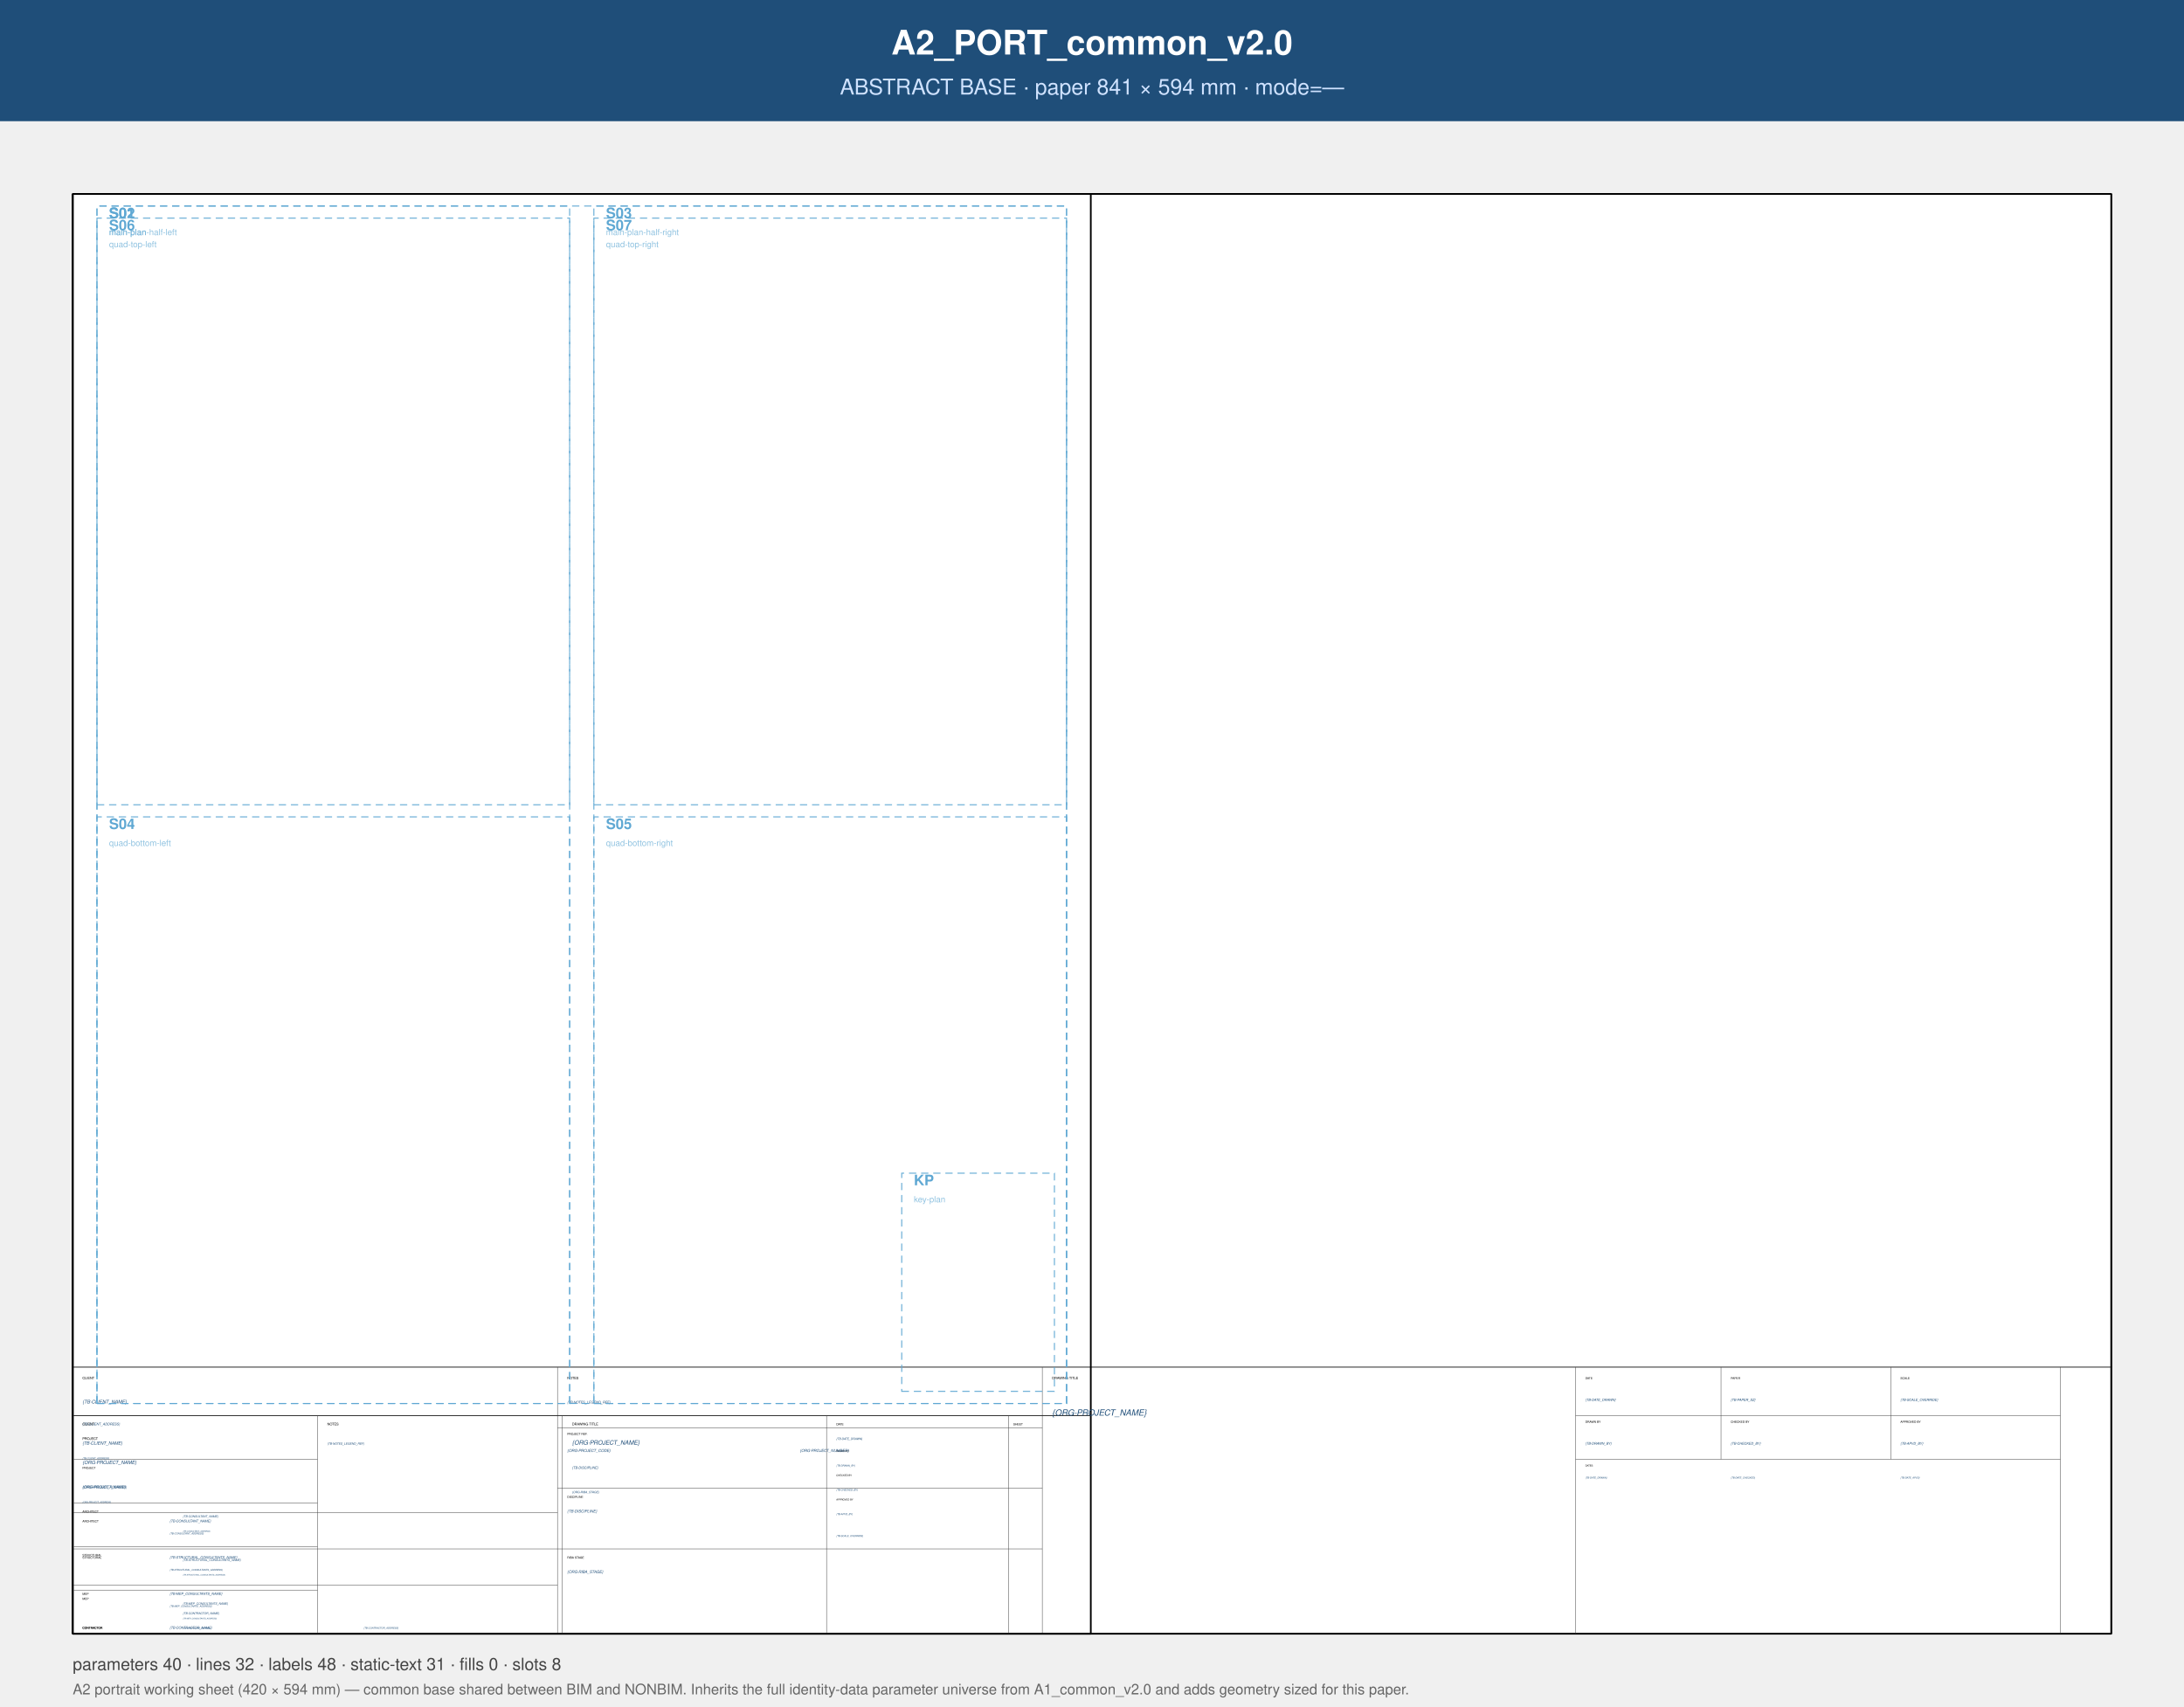
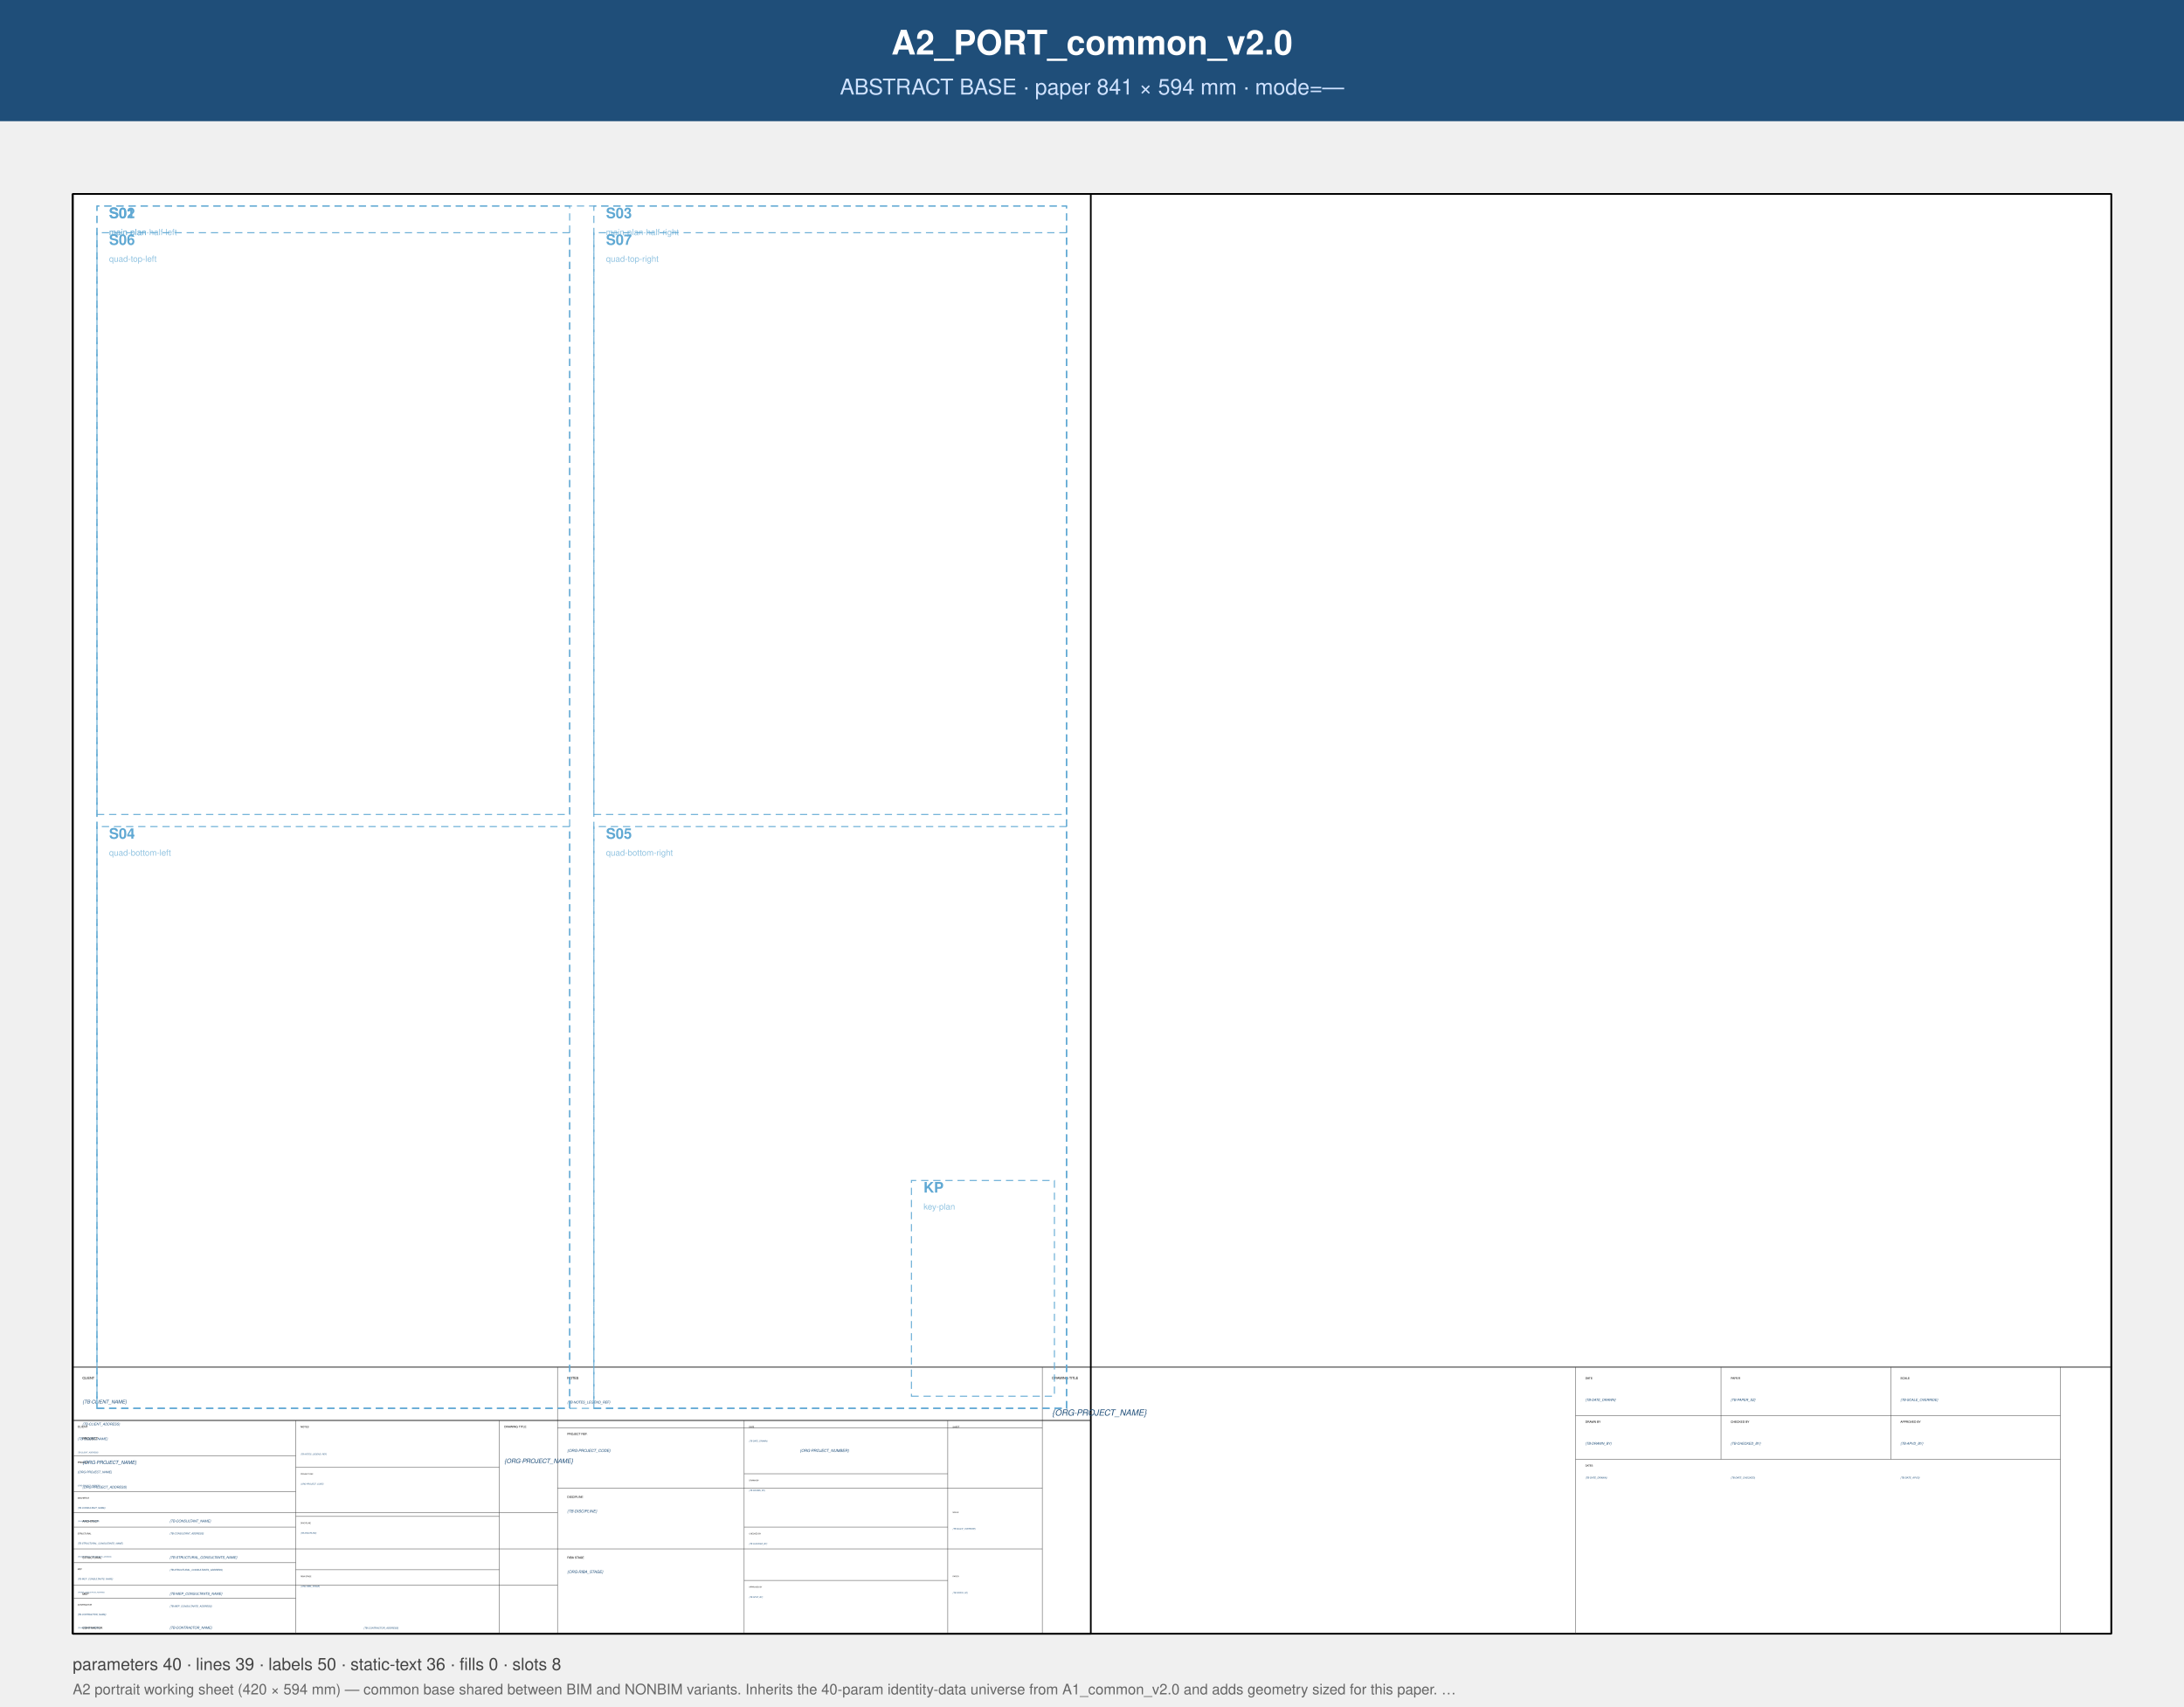
<svg xmlns="http://www.w3.org/2000/svg" viewBox="0 0 901 704" width="901mm" height="704mm" style="background:#fafafa;font-family:Helvetica,Arial,sans-serif;">
  <rect x="0" y="0" width="901" height="50" fill="#1F4E79" />
  <text x="450.5" y="22.5" text-anchor="middle" fill="#fff" font-size="14" font-weight="bold">A2_PORT_common_v2.0</text>
  <text x="450.5" y="39.0" text-anchor="middle" fill="#cfe2ff" font-size="9">ABSTRACT BASE   ·   paper 841 × 594 mm   ·   mode=—</text>
  <g transform="translate(30,674) scale(1,-1)">
    <rect x="0" y="0" width="841" height="594" fill="#ffffff" stroke="#1a1a1a" stroke-width="0.6" />
    <line x1="0" y1="0" x2="841" y2="0" stroke="#000" stroke-width="0.7" />
    <line x1="841" y1="0" x2="841" y2="594" stroke="#000" stroke-width="0.7" />
    <line x1="841" y1="594" x2="0" y2="594" stroke="#000" stroke-width="0.7" />
    <line x1="0" y1="594" x2="0" y2="0" stroke="#000" stroke-width="0.7" />
    <line x1="0" y1="110" x2="841" y2="110" stroke="#222" stroke-width="0.35" />
    <line x1="200" y1="0" x2="200" y2="110" stroke="#444" stroke-width="0.18" />
    <line x1="400" y1="0" x2="400" y2="110" stroke="#444" stroke-width="0.18" />
    <line x1="620" y1="0" x2="620" y2="110" stroke="#444" stroke-width="0.18" />
    <line x1="820" y1="0" x2="820" y2="110" stroke="#444" stroke-width="0.18" />
    <line x1="0" y1="50" x2="200" y2="50" stroke="#444" stroke-width="0.18" />
    <line x1="0" y1="35" x2="200" y2="35" stroke="#444" stroke-width="0.18" />
    <line x1="0" y1="20" x2="200" y2="20" stroke="#444" stroke-width="0.18" />
    <line x1="200" y1="85" x2="400" y2="85" stroke="#444" stroke-width="0.18" />
    <line x1="200" y1="60" x2="400" y2="60" stroke="#444" stroke-width="0.18" />
    <line x1="200" y1="35" x2="400" y2="35" stroke="#444" stroke-width="0.18" />
    <line x1="620" y1="90" x2="820" y2="90" stroke="#444" stroke-width="0.18" />
    <line x1="620" y1="72" x2="820" y2="72" stroke="#444" stroke-width="0.18" />
    <line x1="680" y1="72" x2="680" y2="110" stroke="#444" stroke-width="0.18" />
    <line x1="750" y1="72" x2="750" y2="110" stroke="#444" stroke-width="0.18" />
    <line x1="0" y1="0" x2="420" y2="0" stroke="#000" stroke-width="0.7" />
    <line x1="420" y1="0" x2="420" y2="594" stroke="#000" stroke-width="0.7" />
    <line x1="420" y1="594" x2="0" y2="594" stroke="#000" stroke-width="0.7" />
    <line x1="0" y1="594" x2="0" y2="0" stroke="#000" stroke-width="0.7" />
-     <line x1="0" y1="90" x2="420" y2="90" stroke="#222" stroke-width="0.35" />
-     <line x1="101" y1="0" x2="101" y2="90" stroke="#444" stroke-width="0.18" />
-     <line x1="202" y1="0" x2="202" y2="90" stroke="#444" stroke-width="0.18" />
-     <line x1="311" y1="0" x2="311" y2="90" stroke="#444" stroke-width="0.18" />
-     <line x1="386" y1="0" x2="386" y2="90" stroke="#444" stroke-width="0.18" />
-     <line x1="0" y1="18.0" x2="101" y2="18.0" stroke="#444" stroke-width="0.18" />
-     <line x1="0" y1="36.0" x2="101" y2="36.0" stroke="#444" stroke-width="0.18" />
-     <line x1="0" y1="54.0" x2="101" y2="54.0" stroke="#444" stroke-width="0.18" />
-     <line x1="0" y1="72.0" x2="101" y2="72.0" stroke="#444" stroke-width="0.18" />
+     <line x1="0" y1="88" x2="420" y2="88" stroke="#222" stroke-width="0.35" />
+     <line x1="92" y1="0" x2="92" y2="88" stroke="#444" stroke-width="0.18" />
+     <line x1="176" y1="0" x2="176" y2="88" stroke="#444" stroke-width="0.18" />
+     <line x1="277" y1="0" x2="277" y2="88" stroke="#444" stroke-width="0.18" />
+     <line x1="361" y1="0" x2="361" y2="88" stroke="#444" stroke-width="0.18" />
+     <line x1="0" y1="14.7" x2="92" y2="14.7" stroke="#444" stroke-width="0.18" />
+     <line x1="0" y1="29.3" x2="92" y2="29.3" stroke="#444" stroke-width="0.18" />
+     <line x1="0" y1="44.0" x2="92" y2="44.0" stroke="#444" stroke-width="0.18" />
+     <line x1="0" y1="58.7" x2="92" y2="58.7" stroke="#444" stroke-width="0.18" />
+     <line x1="0" y1="73.3" x2="92" y2="73.3" stroke="#444" stroke-width="0.18" />
+     <line x1="92" y1="26.4" x2="176" y2="26.4" stroke="#444" stroke-width="0.18" />
+     <line x1="92" y1="48.4" x2="176" y2="48.4" stroke="#444" stroke-width="0.18" />
+     <line x1="92" y1="68.6" x2="176" y2="68.6" stroke="#444" stroke-width="0.18" />
+     <line x1="277" y1="22.0" x2="361" y2="22.0" stroke="#444" stroke-width="0.18" />
+     <line x1="277" y1="44.0" x2="361" y2="44.0" stroke="#444" stroke-width="0.18" />
+     <line x1="277" y1="66.0" x2="361" y2="66.0" stroke="#444" stroke-width="0.18" />
    <g transform="translate(4,105) scale(1,-1)">
      <text x="0" y="0" font-size="1.4" text-anchor="start" fill="#000">CLIENT</text>
    </g>
    <g transform="translate(4,80) scale(1,-1)">
      <text x="0" y="0" font-size="1.4" text-anchor="start" fill="#000">PROJECT</text>
    </g>
    <g transform="translate(4,46) scale(1,-1)">
      <text x="0" y="0" font-size="1.2" text-anchor="start" fill="#000">ARCHITECT</text>
    </g>
    <g transform="translate(4,31) scale(1,-1)">
      <text x="0" y="0" font-size="1.2" text-anchor="start" fill="#000">STRUCTURAL</text>
    </g>
    <g transform="translate(4,16) scale(1,-1)">
      <text x="0" y="0" font-size="1.2" text-anchor="start" fill="#000">MEP</text>
    </g>
    <g transform="translate(4,2) scale(1,-1)">
      <text x="0" y="0" font-size="1.2" text-anchor="start" fill="#000">CONTRACTOR</text>
    </g>
    <g transform="translate(204,105) scale(1,-1)">
      <text x="0" y="0" font-size="1.4" text-anchor="start" fill="#000">NOTES</text>
    </g>
    <g transform="translate(404,105) scale(1,-1)">
      <text x="0" y="0" font-size="1.4" text-anchor="start" fill="#000">DRAWING TITLE</text>
    </g>
    <g transform="translate(204,82) scale(1,-1)">
      <text x="0" y="0" font-size="1.2" text-anchor="start" fill="#000">PROJECT REF.</text>
    </g>
    <g transform="translate(204,56) scale(1,-1)">
      <text x="0" y="0" font-size="1.2" text-anchor="start" fill="#000">DISCIPLINE</text>
    </g>
    <g transform="translate(204,31) scale(1,-1)">
      <text x="0" y="0" font-size="1.2" text-anchor="start" fill="#000">RIBA STAGE</text>
    </g>
    <g transform="translate(624,105) scale(1,-1)">
      <text x="0" y="0" font-size="1.2" text-anchor="start" fill="#000">DATE</text>
    </g>
    <g transform="translate(684,105) scale(1,-1)">
      <text x="0" y="0" font-size="1.2" text-anchor="start" fill="#000">PAPER</text>
    </g>
    <g transform="translate(754,105) scale(1,-1)">
      <text x="0" y="0" font-size="1.2" text-anchor="start" fill="#000">SCALE</text>
    </g>
    <g transform="translate(624,87) scale(1,-1)">
      <text x="0" y="0" font-size="1.2" text-anchor="start" fill="#000">DRAWN BY</text>
    </g>
    <g transform="translate(684,87) scale(1,-1)">
      <text x="0" y="0" font-size="1.2" text-anchor="start" fill="#000">CHECKED BY</text>
    </g>
    <g transform="translate(754,87) scale(1,-1)">
      <text x="0" y="0" font-size="1.2" text-anchor="start" fill="#000">APPROVED BY</text>
    </g>
    <g transform="translate(624,69) scale(1,-1)">
      <text x="0" y="0" font-size="1.0" text-anchor="start" fill="#000">DATES</text>
    </g>
-     <g transform="translate(4,86) scale(1,-1)">
-       <text x="0" y="0" font-size="1.4" text-anchor="start" fill="#000">CLIENT</text>
-     </g>
-     <g transform="translate(4,68.0) scale(1,-1)">
-       <text x="0" y="0" font-size="1.2" text-anchor="start" fill="#000">PROJECT</text>
-     </g>
-     <g transform="translate(4,50.0) scale(1,-1)">
-       <text x="0" y="0" font-size="1.2" text-anchor="start" fill="#000">ARCHITECT</text>
-     </g>
-     <g transform="translate(4,32.0) scale(1,-1)">
-       <text x="0" y="0" font-size="1.2" text-anchor="start" fill="#000">STRUCTURAL</text>
-     </g>
-     <g transform="translate(4,14.0) scale(1,-1)">
-       <text x="0" y="0" font-size="1.2" text-anchor="start" fill="#000">MEP</text>
-     </g>
-     <g transform="translate(4,2) scale(1,-1)">
-       <text x="0" y="0" font-size="1.2" text-anchor="start" fill="#000">CONTRACTOR</text>
-     </g>
-     <g transform="translate(105,86) scale(1,-1)">
-       <text x="0" y="0" font-size="1.4" text-anchor="start" fill="#000">NOTES</text>
-     </g>
-     <g transform="translate(206,86) scale(1,-1)">
-       <text x="0" y="0" font-size="1.4" text-anchor="start" fill="#000">DRAWING TITLE</text>
-     </g>
-     <g transform="translate(315,86) scale(1,-1)">
-       <text x="0" y="0" font-size="1.2" text-anchor="start" fill="#000">DATE</text>
-     </g>
-     <g transform="translate(315,75) scale(1,-1)">
-       <text x="0" y="0" font-size="1.0" text-anchor="start" fill="#000">DRAWN BY</text>
-     </g>
-     <g transform="translate(315,65) scale(1,-1)">
-       <text x="0" y="0" font-size="1.0" text-anchor="start" fill="#000">CHECKED BY</text>
-     </g>
-     <g transform="translate(315,55) scale(1,-1)">
-       <text x="0" y="0" font-size="1.0" text-anchor="start" fill="#000">APPROVED BY</text>
-     </g>
-     <g transform="translate(388,86) scale(1,-1)">
-       <text x="0" y="0" font-size="1.2" text-anchor="start" fill="#000">SHEET</text>
+     <g transform="translate(2,85) scale(1,-1)">
+       <text x="0" y="0" font-size="1.19" text-anchor="start" fill="#000">CLIENT</text>
+     </g>
+     <g transform="translate(2,70.33333) scale(1,-1)">
+       <text x="0" y="0" font-size="1.02" text-anchor="start" fill="#000">PROJECT</text>
+     </g>
+     <g transform="translate(2,55.66667) scale(1,-1)">
+       <text x="0" y="0" font-size="0.85" text-anchor="start" fill="#000">ARCHITECT</text>
+     </g>
+     <g transform="translate(2,41.0) scale(1,-1)">
+       <text x="0" y="0" font-size="0.85" text-anchor="start" fill="#000">STRUCTURAL</text>
+     </g>
+     <g transform="translate(2,26.33333) scale(1,-1)">
+       <text x="0" y="0" font-size="0.85" text-anchor="start" fill="#000">MEP</text>
+     </g>
+     <g transform="translate(2,11.66667) scale(1,-1)">
+       <text x="0" y="0" font-size="0.85" text-anchor="start" fill="#000">CONTRACTOR</text>
+     </g>
+     <g transform="translate(94,85) scale(1,-1)">
+       <text x="0" y="0" font-size="1.02" text-anchor="start" fill="#000">NOTES</text>
+     </g>
+     <g transform="translate(94,65.64) scale(1,-1)">
+       <text x="0" y="0" font-size="0.77" text-anchor="start" fill="#000">PROJECT REF</text>
+     </g>
+     <g transform="translate(94,45.4) scale(1,-1)">
+       <text x="0" y="0" font-size="0.77" text-anchor="start" fill="#000">DISCIPLINE</text>
+     </g>
+     <g transform="translate(94,23.4) scale(1,-1)">
+       <text x="0" y="0" font-size="0.77" text-anchor="start" fill="#000">RIBA STAGE</text>
+     </g>
+     <g transform="translate(178,85) scale(1,-1)">
+       <text x="0" y="0" font-size="1.19" text-anchor="start" fill="#000">DRAWING TITLE</text>
+     </g>
+     <g transform="translate(279,85) scale(1,-1)">
+       <text x="0" y="0" font-size="0.85" text-anchor="start" fill="#000">DATE</text>
+     </g>
+     <g transform="translate(279,63.0) scale(1,-1)">
+       <text x="0" y="0" font-size="0.77" text-anchor="start" fill="#000">DRAWN BY</text>
+     </g>
+     <g transform="translate(279,41.0) scale(1,-1)">
+       <text x="0" y="0" font-size="0.77" text-anchor="start" fill="#000">CHECKED BY</text>
+     </g>
+     <g transform="translate(279,19.0) scale(1,-1)">
+       <text x="0" y="0" font-size="0.77" text-anchor="start" fill="#000">APPROVED BY</text>
+     </g>
+     <g transform="translate(363,85) scale(1,-1)">
+       <text x="0" y="0" font-size="0.85" text-anchor="start" fill="#000">SHEET</text>
+     </g>
+     <g transform="translate(363,49.8) scale(1,-1)">
+       <text x="0" y="0" font-size="0.77" text-anchor="start" fill="#000">SCALE</text>
+     </g>
+     <g transform="translate(363,23.4) scale(1,-1)">
+       <text x="0" y="0" font-size="0.77" text-anchor="start" fill="#000">PAPER</text>
    </g>
    <g transform="translate(4,95) scale(1,-1)">
      <text x="0" y="0" font-size="2.0" text-anchor="start" fill="#1F4E79" font-style="italic">{TB·CLIENT_NAME}</text>
    </g>
    <g transform="translate(4,86) scale(1,-1)">
      <text x="0" y="0" font-size="1.4" text-anchor="start" fill="#1F4E79" font-style="italic">{TB·CLIENT_ADDRESS}</text>
    </g>
    <g transform="translate(4,70) scale(1,-1)">
      <text x="0" y="0" font-size="2.0" text-anchor="start" fill="#1F4E79" font-style="italic">{ORG·PROJECT_NAME}</text>
    </g>
    <g transform="translate(4,60) scale(1,-1)">
      <text x="0" y="0" font-size="1.4" text-anchor="start" fill="#1F4E79" font-style="italic">{ORG·PROJECT_ADDRESS}</text>
    </g>
    <g transform="translate(40,46) scale(1,-1)">
      <text x="0" y="0" font-size="1.4" text-anchor="start" fill="#1F4E79" font-style="italic">{TB·CONSULTANT_NAME}</text>
    </g>
    <g transform="translate(40,41) scale(1,-1)">
      <text x="0" y="0" font-size="1.0" text-anchor="start" fill="#1F4E79" font-style="italic">{TB·CONSULTANT_ADDRESS}</text>
    </g>
    <g transform="translate(40,31) scale(1,-1)">
      <text x="0" y="0" font-size="1.4" text-anchor="start" fill="#1F4E79" font-style="italic">{TB·STRUCTURAL_CONSULTANTS_NAME}</text>
    </g>
    <g transform="translate(40,26) scale(1,-1)">
      <text x="0" y="0" font-size="1.0" text-anchor="start" fill="#1F4E79" font-style="italic">{TB·STRUCTURAL_CONSULTANTS_ADDRESS}</text>
    </g>
    <g transform="translate(40,16) scale(1,-1)">
      <text x="0" y="0" font-size="1.4" text-anchor="start" fill="#1F4E79" font-style="italic">{TB·MEP_CONSULTANTS_NAME}</text>
    </g>
    <g transform="translate(40,11) scale(1,-1)">
      <text x="0" y="0" font-size="1.0" text-anchor="start" fill="#1F4E79" font-style="italic">{TB·MEP_CONSULTANTS_ADDRESS}</text>
    </g>
    <g transform="translate(40,2) scale(1,-1)">
      <text x="0" y="0" font-size="1.4" text-anchor="start" fill="#1F4E79" font-style="italic">{TB·CONTRACTOR_NAME}</text>
    </g>
    <g transform="translate(120,2) scale(1,-1)">
      <text x="0" y="0" font-size="1.0" text-anchor="start" fill="#1F4E79" font-style="italic">{TB·CONTRACTOR_ADDRESS}</text>
    </g>
    <g transform="translate(204,75) scale(1,-1)">
      <text x="0" y="0" font-size="1.6" text-anchor="start" fill="#1F4E79" font-style="italic">{ORG·PROJECT_CODE}</text>
    </g>
    <g transform="translate(300,75) scale(1,-1)">
      <text x="0" y="0" font-size="1.6" text-anchor="start" fill="#1F4E79" font-style="italic">{ORG·PROJECT_NUMBER}</text>
    </g>
    <g transform="translate(204,50) scale(1,-1)">
      <text x="0" y="0" font-size="1.6" text-anchor="start" fill="#1F4E79" font-style="italic">{TB·DISCIPLINE}</text>
    </g>
    <g transform="translate(204,25) scale(1,-1)">
      <text x="0" y="0" font-size="1.6" text-anchor="start" fill="#1F4E79" font-style="italic">{ORG·RIBA_STAGE}</text>
    </g>
    <g transform="translate(204,95) scale(1,-1)">
      <text x="0" y="0" font-size="1.4" text-anchor="start" fill="#1F4E79" font-style="italic">{TB·NOTES_LEGEND_REF}</text>
    </g>
    <g transform="translate(404,90) scale(1,-1)">
      <text x="0" y="0" font-size="3.5" text-anchor="start" fill="#1F4E79" font-style="italic">{ORG·PROJECT_NAME}</text>
    </g>
    <g transform="translate(624,96) scale(1,-1)">
      <text x="0" y="0" font-size="1.4" text-anchor="start" fill="#1F4E79" font-style="italic">{TB·DATE_DRAWN}</text>
    </g>
    <g transform="translate(684,96) scale(1,-1)">
      <text x="0" y="0" font-size="1.4" text-anchor="start" fill="#1F4E79" font-style="italic">{TB·PAPER_SZ}</text>
    </g>
    <g transform="translate(754,96) scale(1,-1)">
      <text x="0" y="0" font-size="1.4" text-anchor="start" fill="#1F4E79" font-style="italic">{TB·SCALE_OVERRIDE}</text>
    </g>
    <g transform="translate(624,78) scale(1,-1)">
      <text x="0" y="0" font-size="1.4" text-anchor="start" fill="#1F4E79" font-style="italic">{TB·DRAWN_BY}</text>
    </g>
    <g transform="translate(684,78) scale(1,-1)">
      <text x="0" y="0" font-size="1.4" text-anchor="start" fill="#1F4E79" font-style="italic">{TB·CHECKED_BY}</text>
    </g>
    <g transform="translate(754,78) scale(1,-1)">
      <text x="0" y="0" font-size="1.4" text-anchor="start" fill="#1F4E79" font-style="italic">{TB·APVD_BY}</text>
    </g>
    <g transform="translate(624,64) scale(1,-1)">
      <text x="0" y="0" font-size="1.0" text-anchor="start" fill="#1F4E79" font-style="italic">{TB·DATE_DRAWN}</text>
    </g>
    <g transform="translate(684,64) scale(1,-1)">
      <text x="0" y="0" font-size="1.0" text-anchor="start" fill="#1F4E79" font-style="italic">{TB·DATE_CHECKED}</text>
    </g>
    <g transform="translate(754,64) scale(1,-1)">
      <text x="0" y="0" font-size="1.0" text-anchor="start" fill="#1F4E79" font-style="italic">{TB·DATE_APVD}</text>
    </g>
-     <g transform="translate(4,78) scale(1,-1)">
-       <text x="0" y="0" font-size="1.8" text-anchor="start" fill="#1F4E79" font-style="italic">{TB·CLIENT_NAME}</text>
-     </g>
-     <g transform="translate(4,72) scale(1,-1)">
-       <text x="0" y="0" font-size="1.0" text-anchor="start" fill="#1F4E79" font-style="italic">{TB·CLIENT_ADDRESS}</text>
-     </g>
-     <g transform="translate(4,60.0) scale(1,-1)">
-       <text x="0" y="0" font-size="1.6" text-anchor="start" fill="#1F4E79" font-style="italic">{ORG·PROJECT_NAME}</text>
-     </g>
-     <g transform="translate(4,54.0) scale(1,-1)">
-       <text x="0" y="0" font-size="0.9" text-anchor="start" fill="#1F4E79" font-style="italic">{ORG·PROJECT_ADDRESS}</text>
-     </g>
-     <g transform="translate(45.45,48.0) scale(1,-1)">
-       <text x="0" y="0" font-size="1.2" text-anchor="start" fill="#1F4E79" font-style="italic">{TB·CONSULTANT_NAME}</text>
-     </g>
-     <g transform="translate(45.45,42.0) scale(1,-1)">
-       <text x="0" y="0" font-size="0.8" text-anchor="start" fill="#1F4E79" font-style="italic">{TB·CONSULTANT_ADDRESS}</text>
-     </g>
-     <g transform="translate(45.45,30.0) scale(1,-1)">
-       <text x="0" y="0" font-size="1.2" text-anchor="start" fill="#1F4E79" font-style="italic">{TB·STRUCTURAL_CONSULTANTS_NAME}</text>
-     </g>
-     <g transform="translate(45.45,24.0) scale(1,-1)">
-       <text x="0" y="0" font-size="0.8" text-anchor="start" fill="#1F4E79" font-style="italic">{TB·STRUCTURAL_CONSULTANTS_ADDRESS}</text>
-     </g>
-     <g transform="translate(45.45,12.0) scale(1,-1)">
-       <text x="0" y="0" font-size="1.2" text-anchor="start" fill="#1F4E79" font-style="italic">{TB·MEP_CONSULTANTS_NAME}</text>
-     </g>
-     <g transform="translate(45.45,6.0) scale(1,-1)">
-       <text x="0" y="0" font-size="0.8" text-anchor="start" fill="#1F4E79" font-style="italic">{TB·MEP_CONSULTANTS_ADDRESS}</text>
-     </g>
-     <g transform="translate(45.45,8) scale(1,-1)">
-       <text x="0" y="0" font-size="1.2" text-anchor="start" fill="#1F4E79" font-style="italic">{TB·CONTRACTOR_NAME}</text>
-     </g>
-     <g transform="translate(45.45,2) scale(1,-1)">
-       <text x="0" y="0" font-size="0.8" text-anchor="start" fill="#1F4E79" font-style="italic">{TB·CONTRACTOR_ADDRESS}</text>
-     </g>
-     <g transform="translate(105,78) scale(1,-1)">
-       <text x="0" y="0" font-size="1.2" text-anchor="start" fill="#1F4E79" font-style="italic">{TB·NOTES_LEGEND_REF}</text>
-     </g>
-     <g transform="translate(206,78) scale(1,-1)">
-       <text x="0" y="0" font-size="2.5" text-anchor="start" fill="#1F4E79" font-style="italic">{ORG·PROJECT_NAME}</text>
-     </g>
-     <g transform="translate(206,68) scale(1,-1)">
-       <text x="0" y="0" font-size="1.4" text-anchor="start" fill="#1F4E79" font-style="italic">{TB·DISCIPLINE}</text>
-     </g>
-     <g transform="translate(206,58) scale(1,-1)">
-       <text x="0" y="0" font-size="1.2" text-anchor="start" fill="#1F4E79" font-style="italic">{ORG·RIBA_STAGE}</text>
-     </g>
-     <g transform="translate(315,80) scale(1,-1)">
-       <text x="0" y="0" font-size="1.2" text-anchor="start" fill="#1F4E79" font-style="italic">{TB·DATE_DRAWN}</text>
-     </g>
-     <g transform="translate(315,69) scale(1,-1)">
-       <text x="0" y="0" font-size="1.0" text-anchor="start" fill="#1F4E79" font-style="italic">{TB·DRAWN_BY}</text>
-     </g>
-     <g transform="translate(315,59) scale(1,-1)">
-       <text x="0" y="0" font-size="1.0" text-anchor="start" fill="#1F4E79" font-style="italic">{TB·CHECKED_BY}</text>
-     </g>
-     <g transform="translate(315,49) scale(1,-1)">
-       <text x="0" y="0" font-size="1.0" text-anchor="start" fill="#1F4E79" font-style="italic">{TB·APVD_BY}</text>
-     </g>
-     <g transform="translate(315,40) scale(1,-1)">
-       <text x="0" y="0" font-size="1.0" text-anchor="start" fill="#1F4E79" font-style="italic">{TB·SCALE_OVERRIDE}</text>
-     </g>
-     <rect x="10" y="95" width="400" height="494" fill="none" stroke="#5fa8d3" stroke-width="0.4" stroke-dasharray="3,2" />
+     <g transform="translate(2,79.93333) scale(1,-1)">
+       <text x="0" y="0" font-size="1.36" text-anchor="start" fill="#1F4E79" font-style="italic">{TB·CLIENT_NAME}</text>
+     </g>
+     <g transform="translate(2,74.53333) scale(1,-1)">
+       <text x="0" y="0" font-size="0.77" text-anchor="start" fill="#1F4E79" font-style="italic">{TB·CLIENT_ADDRESS}</text>
+     </g>
+     <g transform="translate(2,66.26667) scale(1,-1)">
+       <text x="0" y="0" font-size="1.27" text-anchor="start" fill="#1F4E79" font-style="italic">{ORG·PROJECT_NAME}</text>
+     </g>
+     <g transform="translate(2,60.86667) scale(1,-1)">
+       <text x="0" y="0" font-size="0.72" text-anchor="start" fill="#1F4E79" font-style="italic">{ORG·PROJECT_ADDRESS}</text>
+     </g>
+     <g transform="translate(2,51.6) scale(1,-1)">
+       <text x="0" y="0" font-size="0.94" text-anchor="start" fill="#1F4E79" font-style="italic">{TB·CONSULTANT_NAME}</text>
+     </g>
+     <g transform="translate(2,46.2) scale(1,-1)">
+       <text x="0" y="0" font-size="0.64" text-anchor="start" fill="#1F4E79" font-style="italic">{TB·CONSULTANT_ADDRESS}</text>
+     </g>
+     <g transform="translate(2,36.93333) scale(1,-1)">
+       <text x="0" y="0" font-size="0.94" text-anchor="start" fill="#1F4E79" font-style="italic">{TB·STRUCTURAL_CONSULTANTS_NAME}</text>
+     </g>
+     <g transform="translate(2,31.53333) scale(1,-1)">
+       <text x="0" y="0" font-size="0.64" text-anchor="start" fill="#1F4E79" font-style="italic">{TB·STRUCTURAL_CONSULTANTS_ADDRESS}</text>
+     </g>
+     <g transform="translate(2,22.26667) scale(1,-1)">
+       <text x="0" y="0" font-size="0.94" text-anchor="start" fill="#1F4E79" font-style="italic">{TB·MEP_CONSULTANTS_NAME}</text>
+     </g>
+     <g transform="translate(2,16.86667) scale(1,-1)">
+       <text x="0" y="0" font-size="0.64" text-anchor="start" fill="#1F4E79" font-style="italic">{TB·MEP_CONSULTANTS_ADDRESS}</text>
+     </g>
+     <g transform="translate(2,7.6) scale(1,-1)">
+       <text x="0" y="0" font-size="0.94" text-anchor="start" fill="#1F4E79" font-style="italic">{TB·CONTRACTOR_NAME}</text>
+     </g>
+     <g transform="translate(2,2.2) scale(1,-1)">
+       <text x="0" y="0" font-size="0.64" text-anchor="start" fill="#1F4E79" font-style="italic">{TB·CONTRACTOR_ADDRESS}</text>
+     </g>
+     <g transform="translate(94,73.8) scale(1,-1)">
+       <text x="0" y="0" font-size="0.85" text-anchor="start" fill="#1F4E79" font-style="italic">{TB·NOTES_LEGEND_REF}</text>
+     </g>
+     <g transform="translate(94,61.48) scale(1,-1)">
+       <text x="0" y="0" font-size="0.85" text-anchor="start" fill="#1F4E79" font-style="italic">{ORG·PROJECT_CODE}</text>
+     </g>
+     <g transform="translate(94,41.24) scale(1,-1)">
+       <text x="0" y="0" font-size="0.85" text-anchor="start" fill="#1F4E79" font-style="italic">{TB·DISCIPLINE}</text>
+     </g>
+     <g transform="translate(94,19.24) scale(1,-1)">
+       <text x="0" y="0" font-size="0.85" text-anchor="start" fill="#1F4E79" font-style="italic">{ORG·RIBA_STAGE}</text>
+     </g>
+     <g transform="translate(178,70.4) scale(1,-1)">
+       <text x="0" y="0" font-size="2.55" text-anchor="start" fill="#1F4E79" font-style="italic">{ORG·PROJECT_NAME}</text>
+     </g>
+     <g transform="translate(279,79.2) scale(1,-1)">
+       <text x="0" y="0" font-size="0.85" text-anchor="start" fill="#1F4E79" font-style="italic">{TB·DATE_DRAWN}</text>
+     </g>
+     <g transform="translate(279,58.84) scale(1,-1)">
+       <text x="0" y="0" font-size="0.85" text-anchor="start" fill="#1F4E79" font-style="italic">{TB·DRAWN_BY}</text>
+     </g>
+     <g transform="translate(279,36.84) scale(1,-1)">
+       <text x="0" y="0" font-size="0.85" text-anchor="start" fill="#1F4E79" font-style="italic">{TB·CHECKED_BY}</text>
+     </g>
+     <g transform="translate(279,14.84) scale(1,-1)">
+       <text x="0" y="0" font-size="0.85" text-anchor="start" fill="#1F4E79" font-style="italic">{TB·APVD_BY}</text>
+     </g>
+     <g transform="translate(363,43.0) scale(1,-1)">
+       <text x="0" y="0" font-size="0.85" text-anchor="start" fill="#1F4E79" font-style="italic">{TB·SCALE_OVERRIDE}</text>
+     </g>
+     <g transform="translate(363,16.6) scale(1,-1)">
+       <text x="0" y="0" font-size="0.85" text-anchor="start" fill="#1F4E79" font-style="italic">{TB·PAPER_SZ}</text>
+     </g>
+     <rect x="10" y="93" width="400" height="496" fill="none" stroke="#5fa8d3" stroke-width="0.4" stroke-dasharray="3,2" />
    <g transform="translate(15,584) scale(1,-1)">
      <text x="0" y="0" font-size="6" font-weight="bold" fill="#5fa8d3">S01</text>
    </g>
    <g transform="translate(15,577) scale(1,-1)">
      <text x="0" y="0" font-size="3.5" fill="#5fa8d3" opacity="0.7">main-plan</text>
    </g>
-     <rect x="10" y="95" width="195" height="494" fill="none" stroke="#5fa8d3" stroke-width="0.4" stroke-dasharray="3,2" />
+     <rect x="10" y="93" width="195" height="496" fill="none" stroke="#5fa8d3" stroke-width="0.4" stroke-dasharray="3,2" />
    <g transform="translate(15,584) scale(1,-1)">
      <text x="0" y="0" font-size="6" font-weight="bold" fill="#5fa8d3">S02</text>
    </g>
    <g transform="translate(15,577) scale(1,-1)">
      <text x="0" y="0" font-size="3.5" fill="#5fa8d3" opacity="0.7">main-plan-half-left</text>
    </g>
-     <rect x="215" y="95" width="195" height="494" fill="none" stroke="#5fa8d3" stroke-width="0.4" stroke-dasharray="3,2" />
+     <rect x="215" y="93" width="195" height="496" fill="none" stroke="#5fa8d3" stroke-width="0.4" stroke-dasharray="3,2" />
    <g transform="translate(220,584) scale(1,-1)">
      <text x="0" y="0" font-size="6" font-weight="bold" fill="#5fa8d3">S03</text>
    </g>
    <g transform="translate(220,577) scale(1,-1)">
      <text x="0" y="0" font-size="3.5" fill="#5fa8d3" opacity="0.7">main-plan-half-right</text>
    </g>
-     <rect x="10" y="95" width="195" height="242" fill="none" stroke="#5fa8d3" stroke-width="0.4" stroke-dasharray="3,2" />
-     <g transform="translate(15,332) scale(1,-1)">
+     <rect x="10" y="93" width="195" height="240" fill="none" stroke="#5fa8d3" stroke-width="0.4" stroke-dasharray="3,2" />
+     <g transform="translate(15,328) scale(1,-1)">
      <text x="0" y="0" font-size="6" font-weight="bold" fill="#5fa8d3">S04</text>
    </g>
-     <g transform="translate(15,325) scale(1,-1)">
+     <g transform="translate(15,321) scale(1,-1)">
      <text x="0" y="0" font-size="3.5" fill="#5fa8d3" opacity="0.7">quad-bottom-left</text>
    </g>
-     <rect x="215" y="95" width="195" height="242" fill="none" stroke="#5fa8d3" stroke-width="0.4" stroke-dasharray="3,2" />
-     <g transform="translate(220,332) scale(1,-1)">
+     <rect x="215" y="93" width="195" height="240" fill="none" stroke="#5fa8d3" stroke-width="0.4" stroke-dasharray="3,2" />
+     <g transform="translate(220,328) scale(1,-1)">
      <text x="0" y="0" font-size="6" font-weight="bold" fill="#5fa8d3">S05</text>
    </g>
-     <g transform="translate(220,325) scale(1,-1)">
+     <g transform="translate(220,321) scale(1,-1)">
      <text x="0" y="0" font-size="3.5" fill="#5fa8d3" opacity="0.7">quad-bottom-right</text>
    </g>
-     <rect x="10" y="342" width="195" height="242" fill="none" stroke="#5fa8d3" stroke-width="0.4" stroke-dasharray="3,2" />
-     <g transform="translate(15,579) scale(1,-1)">
+     <rect x="10" y="338" width="195" height="240" fill="none" stroke="#5fa8d3" stroke-width="0.4" stroke-dasharray="3,2" />
+     <g transform="translate(15,573) scale(1,-1)">
      <text x="0" y="0" font-size="6" font-weight="bold" fill="#5fa8d3">S06</text>
    </g>
-     <g transform="translate(15,572) scale(1,-1)">
+     <g transform="translate(15,566) scale(1,-1)">
      <text x="0" y="0" font-size="3.5" fill="#5fa8d3" opacity="0.7">quad-top-left</text>
    </g>
-     <rect x="215" y="342" width="195" height="242" fill="none" stroke="#5fa8d3" stroke-width="0.4" stroke-dasharray="3,2" />
-     <g transform="translate(220,579) scale(1,-1)">
+     <rect x="215" y="338" width="195" height="240" fill="none" stroke="#5fa8d3" stroke-width="0.4" stroke-dasharray="3,2" />
+     <g transform="translate(220,573) scale(1,-1)">
      <text x="0" y="0" font-size="6" font-weight="bold" fill="#5fa8d3">S07</text>
    </g>
-     <g transform="translate(220,572) scale(1,-1)">
+     <g transform="translate(220,566) scale(1,-1)">
      <text x="0" y="0" font-size="3.5" fill="#5fa8d3" opacity="0.7">quad-top-right</text>
    </g>
-     <rect x="342" y="100" width="63" height="90" fill="none" stroke="#5fa8d3" stroke-width="0.4" stroke-dasharray="3,2" />
-     <g transform="translate(347,185) scale(1,-1)">
+     <rect x="346" y="98" width="59" height="89" fill="none" stroke="#5fa8d3" stroke-width="0.4" stroke-dasharray="3,2" />
+     <g transform="translate(351,182) scale(1,-1)">
      <text x="0" y="0" font-size="6" font-weight="bold" fill="#5fa8d3">KP</text>
    </g>
-     <g transform="translate(347,178) scale(1,-1)">
+     <g transform="translate(351,175) scale(1,-1)">
      <text x="0" y="0" font-size="3.5" fill="#5fa8d3" opacity="0.7">key-plan</text>
    </g>
  </g>
-   <text x="30" y="689.0" font-size="7" fill="#444">parameters 40  ·  lines 32  ·  labels 48  ·  static-text 31  ·  fills 0  ·  slots 8</text>
-   <text x="30" y="699.0" font-size="6" fill="#666">A2 portrait working sheet (420 × 594 mm) — common base shared between BIM and NONBIM. Inherits the full identity-data parameter universe from A1_common_v2.0 and adds geometry sized for this paper.</text>
+   <text x="30" y="689.0" font-size="7" fill="#444">parameters 40  ·  lines 39  ·  labels 50  ·  static-text 36  ·  fills 0  ·  slots 8</text>
+   <text x="30" y="699.0" font-size="6" fill="#666">A2 portrait working sheet (420 × 594 mm) — common base shared between BIM and NONBIM variants. Inherits the 40-param identity-data universe from A1_common_v2.0 and adds geometry sized for this paper. …</text>
</svg>
